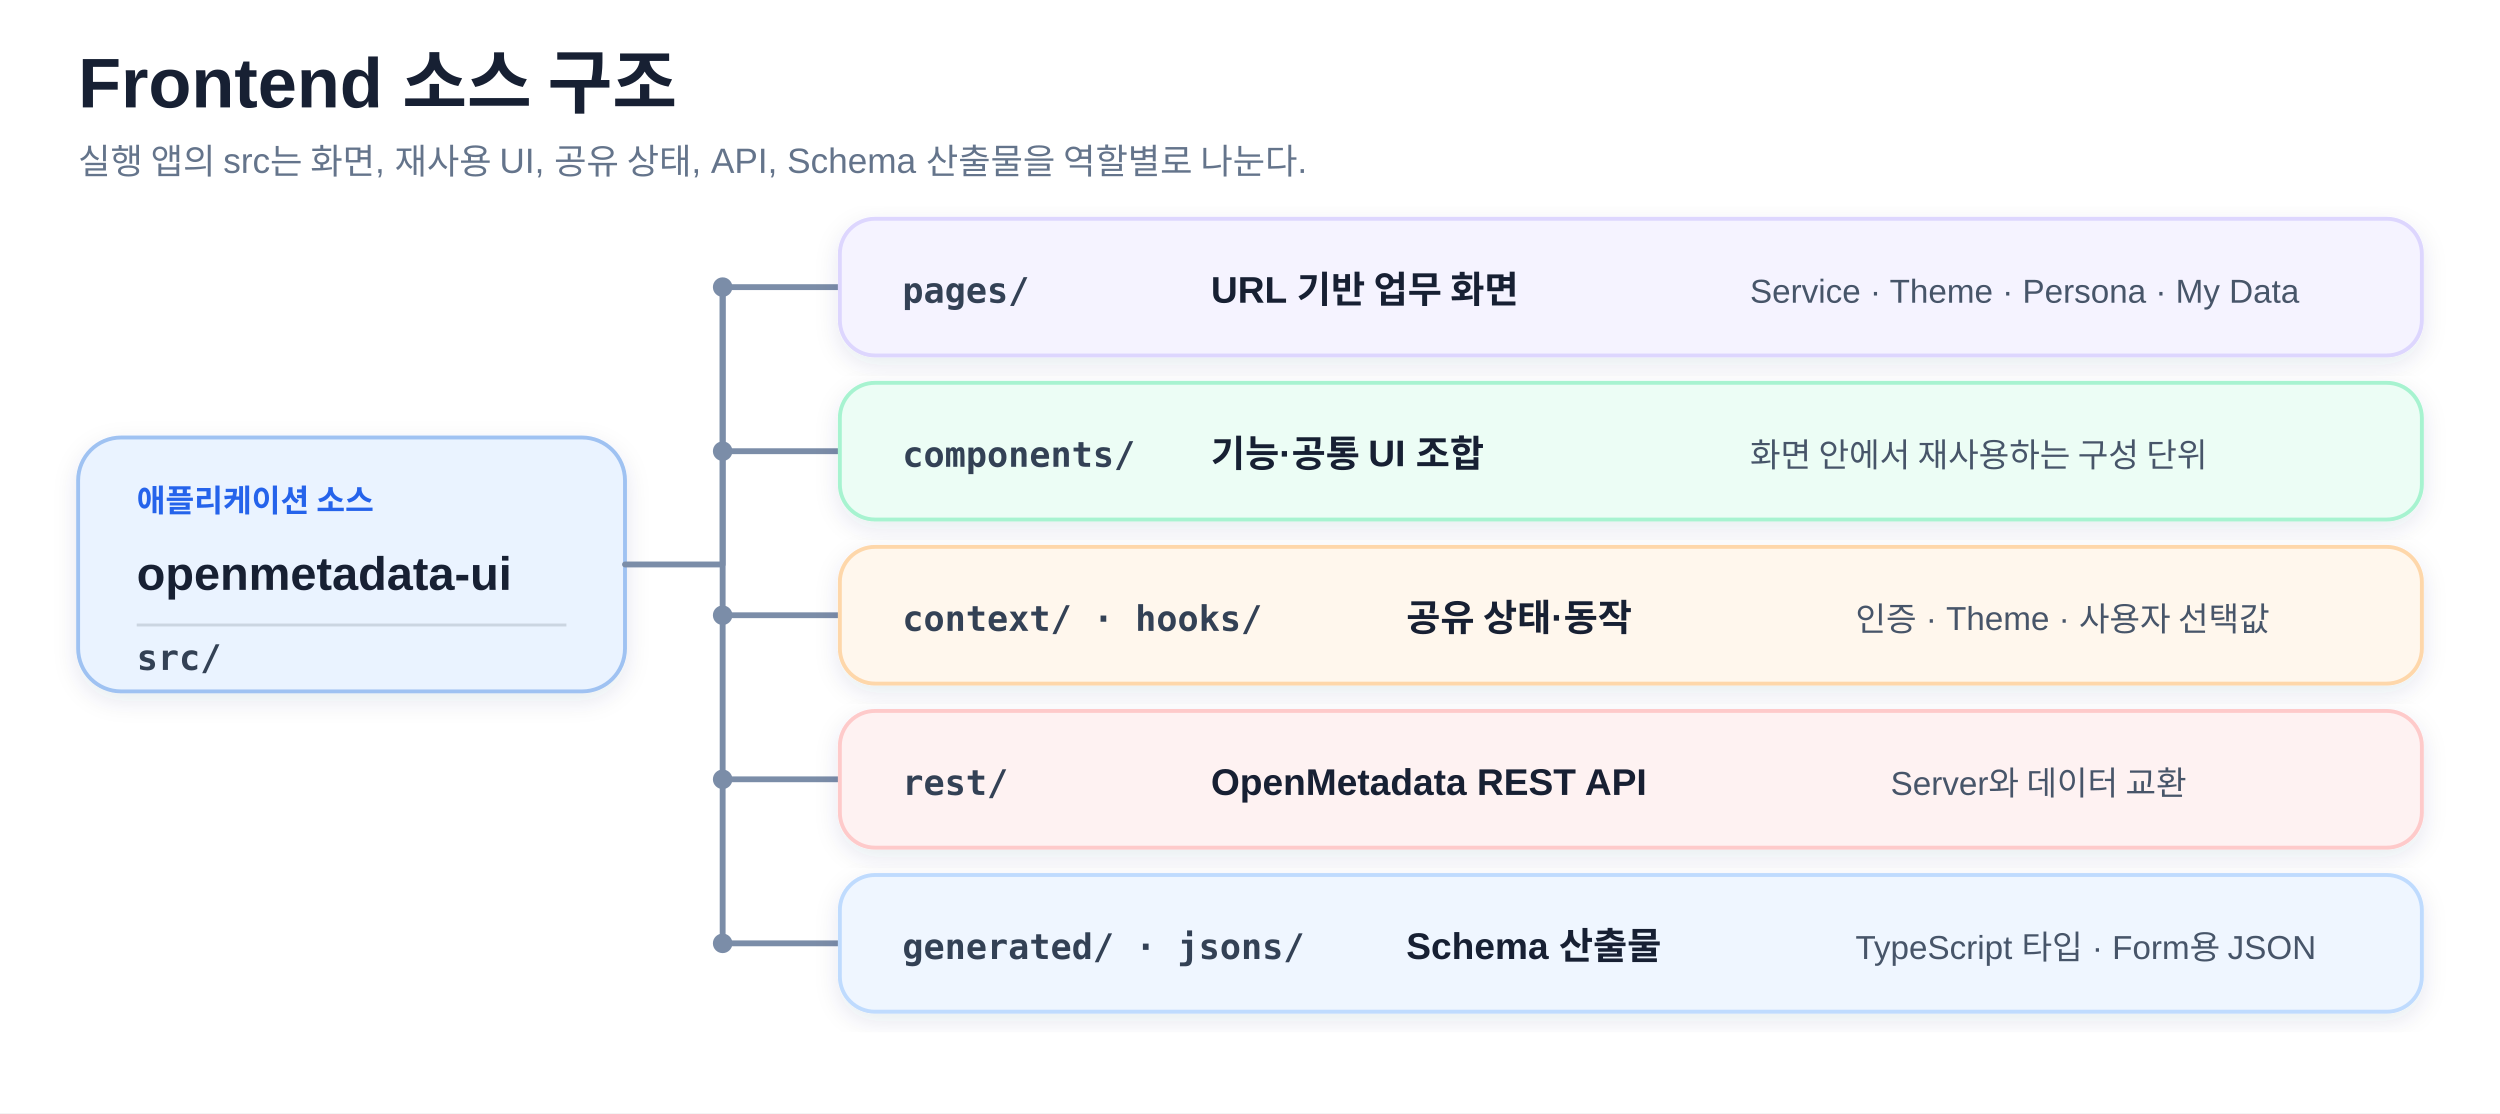
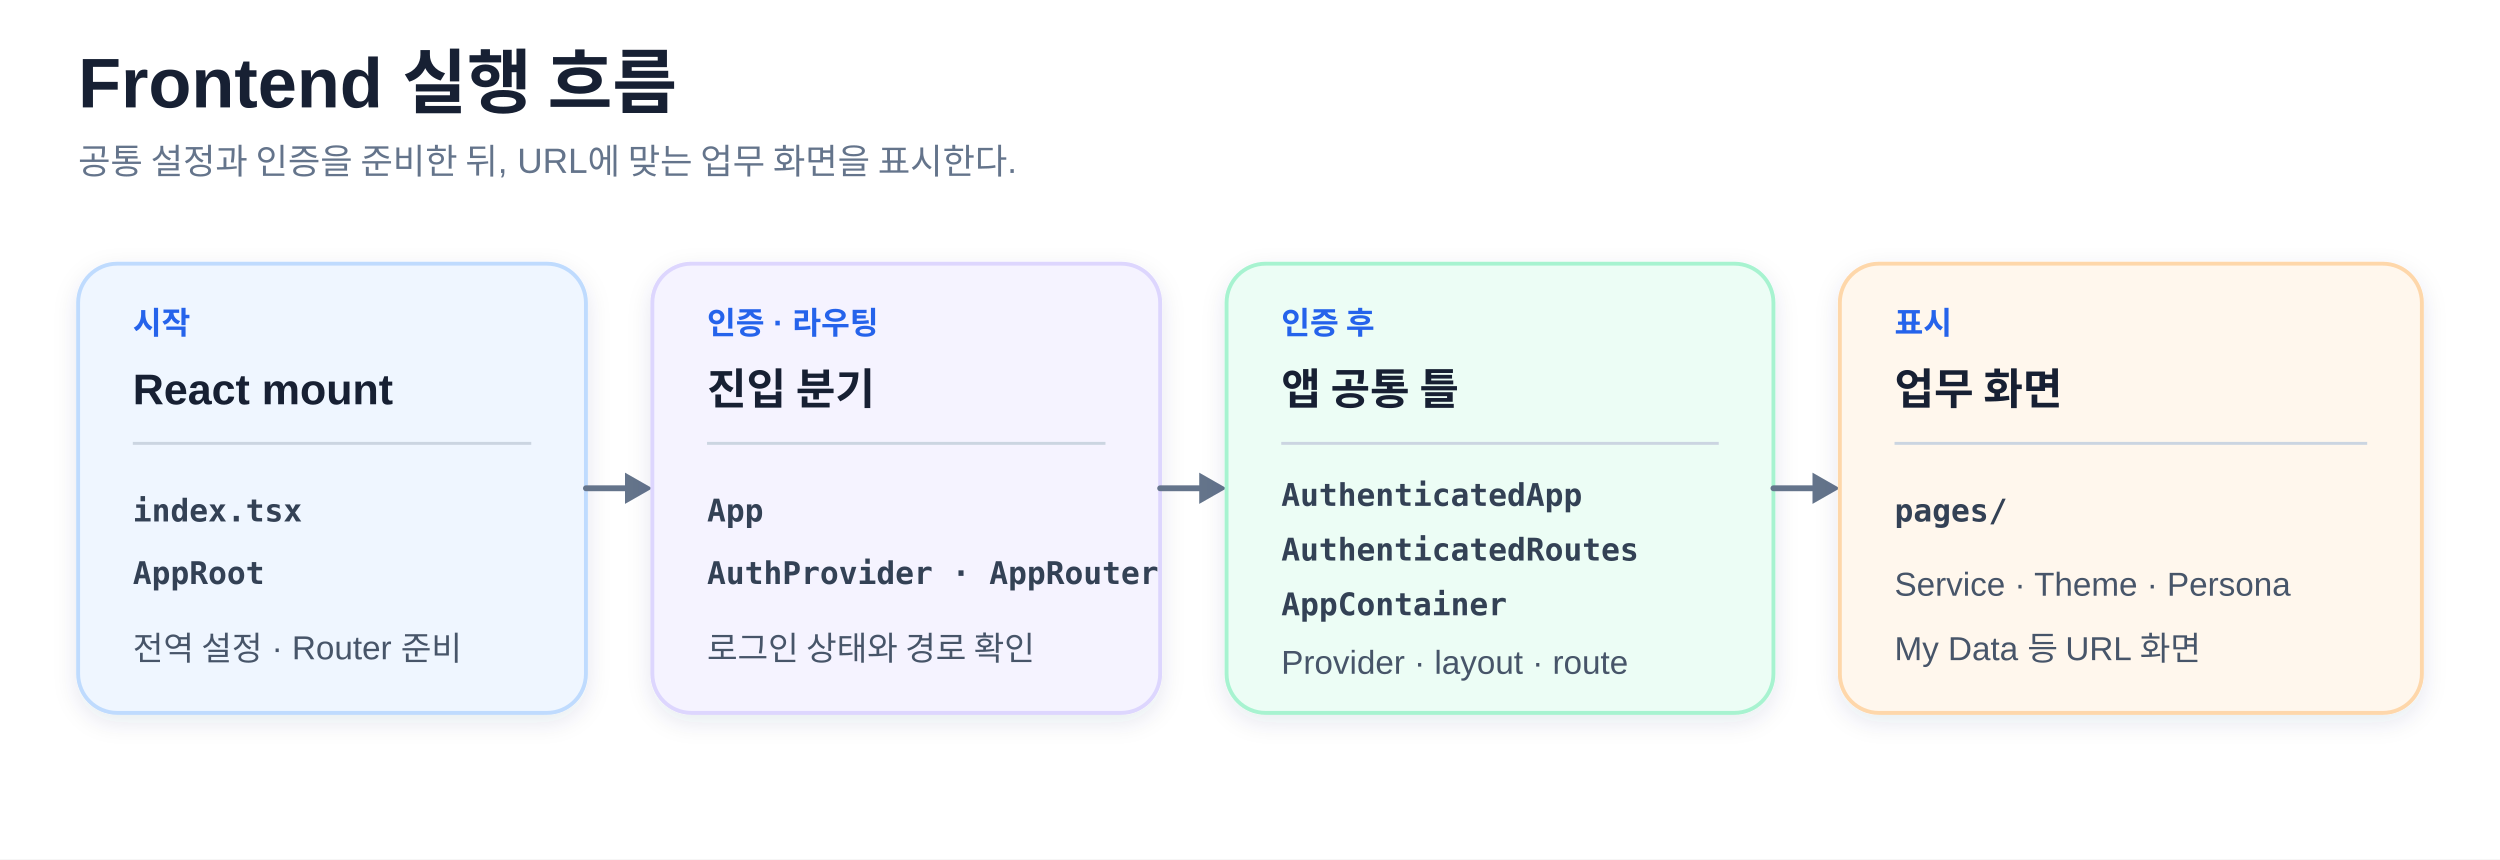
- <svg xmlns="http://www.w3.org/2000/svg" width="1280" height="570" viewBox="0 0 1280 570" role="img" aria-labelledby="title desc">
+ <svg xmlns="http://www.w3.org/2000/svg" width="1280" height="440" viewBox="0 0 1280 440" role="img" aria-labelledby="title desc">
  <defs>
    <filter id="shadow" x="-10%" y="-15%" width="120%" height="130%">
      <feDropShadow dx="0" dy="4" stdDeviation="6" flood-color="#27405F" flood-opacity="0.10" />
    </filter>
    <style>
      .title{font-family:'Apple SD Gothic Neo','Noto Sans KR','Helvetica Neue',Arial,sans-serif;font-size:36px;font-weight:700;fill:#172033}
      .subtitle{font-family:'Apple SD Gothic Neo','Noto Sans KR','Helvetica Neue',Arial,sans-serif;font-size:18px;font-weight:500;fill:#64748B}
-       .rootTitle{font-family:'Apple SD Gothic Neo','Noto Sans KR','Helvetica Neue',Arial,sans-serif;font-size:24px;font-weight:700;fill:#172033}
-       .code{font-family:Menlo,Consolas,monospace;font-size:18px;font-weight:700;fill:#334155}
-       .branch{font-family:'Apple SD Gothic Neo','Noto Sans KR','Helvetica Neue',Arial,sans-serif;font-size:19px;font-weight:700;fill:#172033}
+       .tag{font-family:'Apple SD Gothic Neo','Noto Sans KR','Helvetica Neue',Arial,sans-serif;font-size:16px;font-weight:700;fill:#2563EB}
+       .cardTitle{font-family:'Apple SD Gothic Neo','Noto Sans KR','Helvetica Neue',Arial,sans-serif;font-size:22px;font-weight:700;fill:#172033}
+       .code{font-family:Menlo,Consolas,monospace;font-size:16px;font-weight:600;fill:#334155}
      .body{font-family:'Apple SD Gothic Neo','Noto Sans KR','Helvetica Neue',Arial,sans-serif;font-size:17px;font-weight:500;fill:#475569}
-       .tag{font-family:'Apple SD Gothic Neo','Noto Sans KR','Helvetica Neue',Arial,sans-serif;font-size:16px;font-weight:700;fill:#2563EB}
-       .tree{stroke:#7B8DA8;stroke-width:3;fill:none;stroke-linecap:round;stroke-linejoin:round}
+       .arrow{stroke:#64748B;stroke-width:3;fill:none;stroke-linecap:round}
      .rule{stroke:#CBD5E1;stroke-width:1.5}
    </style>
  </defs>
-   <rect width="1280" height="570" fill="#FFFFFF" />
-   <text class="title" x="40" y="55">Frontend 소스 구조</text>
-   <text class="subtitle" x="40" y="89">실행 앱의 src는 화면, 재사용 UI, 공유 상태, API, Schema 산출물을 역할별로 나눈다.</text>
+   <rect width="1280" height="440" fill="#FFFFFF" />
+   <text class="title" x="40" y="55">Frontend 실행 흐름</text>
+   <text class="subtitle" x="40" y="89">공통 설정과 인증을 준비한 뒤, URL에 맞는 업무 화면을 표시한다.</text>
  <g filter="url(#shadow)">
-     <rect x="40" y="224" width="280" height="130" rx="22" fill="#EAF3FF" stroke="#9FC2F2" stroke-width="2" />
+     <rect x="40" y="135" width="260" height="230" rx="20" fill="#EFF6FF" stroke="#BFDBFE" stroke-width="2" />
  </g>
-   <text class="tag" x="70" y="262">애플리케이션 소스</text>
-   <text class="rootTitle" x="70" y="302">openmetadata-ui</text>
-   <path class="rule" d="M70 320 H290" />
-   <text class="code" x="70" y="343">src/</text>
-   <path class="tree" d="M320 289 H370 V147" />
-   <path class="tree" d="M370 147 V483" />
-   <path class="tree" d="M370 147 H430" />
-   <path class="tree" d="M370 231 H430" />
-   <path class="tree" d="M370 315 H430" />
-   <path class="tree" d="M370 399 H430" />
-   <path class="tree" d="M370 483 H430" />
-   <circle cx="370" cy="147" r="5" fill="#7B8DA8" />
-   <circle cx="370" cy="231" r="5" fill="#7B8DA8" />
-   <circle cx="370" cy="315" r="5" fill="#7B8DA8" />
-   <circle cx="370" cy="399" r="5" fill="#7B8DA8" />
-   <circle cx="370" cy="483" r="5" fill="#7B8DA8" />
+   <text class="tag" x="68" y="171">시작</text>
+   <text class="cardTitle" x="68" y="207">React mount</text>
+   <path class="rule" d="M68 227 H272" />
+   <text class="code" x="68" y="267">index.tsx</text>
+   <text class="code" x="68" y="299">AppRoot</text>
+   <text class="body" x="68" y="338">전역 설정 · Router 준비</text>
+   <path class="arrow" d="M300 250 H320" />
+   <polygon points="334,250 320,242 320,258" fill="#64748B" />
  <g filter="url(#shadow)">
-     <rect x="430" y="112" width="810" height="70" rx="18" fill="#F5F3FF" stroke="#DDD6FE" stroke-width="2" />
+     <rect x="334" y="135" width="260" height="230" rx="20" fill="#F5F3FF" stroke="#DDD6FE" stroke-width="2" />
  </g>
-   <text class="code" x="462" y="155">pages/</text>
-   <text class="branch" x="620" y="155">URL 기반 업무 화면</text>
-   <text class="body" x="896" y="155">Service · Theme · Persona · My Data</text>
+   <text class="tag" x="362" y="171" fill="#7C3AED">인증 · 라우팅</text>
+   <text class="cardTitle" x="362" y="207">진입 분기</text>
+   <path class="rule" d="M362 227 H566" />
+   <text class="code" x="362" y="267">App</text>
+   <text class="code" x="362" y="299">AuthProvider · AppRouter</text>
+   <text class="body" x="362" y="338">로그인 상태와 경로 확인</text>
+   <path class="arrow" d="M594 250 H614" />
+   <polygon points="628,250 614,242 614,258" fill="#64748B" />
  <g filter="url(#shadow)">
-     <rect x="430" y="196" width="810" height="70" rx="18" fill="#ECFDF5" stroke="#A7F3D0" stroke-width="2" />
+     <rect x="628" y="135" width="280" height="230" rx="20" fill="#ECFDF5" stroke="#A7F3D0" stroke-width="2" />
  </g>
-   <text class="code" x="462" y="239">components/</text>
-   <text class="branch" x="620" y="239">기능·공통 UI 조합</text>
-   <text class="body" x="896" y="239">화면 안에서 재사용하는 구성 단위</text>
+   <text class="tag" x="656" y="171" fill="#059669">인증 후</text>
+   <text class="cardTitle" x="656" y="207">앱 공통 틀</text>
+   <path class="rule" d="M656 227 H880" />
+   <text class="code" x="656" y="259">AuthenticatedApp</text>
+   <text class="code" x="656" y="287">AuthenticatedRoutes</text>
+   <text class="code" x="656" y="315">AppContainer</text>
+   <text class="body" x="656" y="345">Provider · layout · route</text>
+   <path class="arrow" d="M908 250 H928" />
+   <polygon points="942,250 928,242 928,258" fill="#64748B" />
  <g filter="url(#shadow)">
-     <rect x="430" y="280" width="810" height="70" rx="18" fill="#FFF7ED" stroke="#FED7AA" stroke-width="2" />
+     <rect x="942" y="135" width="298" height="230" rx="20" fill="#FFF7ED" stroke="#FED7AA" stroke-width="2" />
  </g>
-   <text class="code" x="462" y="323">context/ · hooks/</text>
-   <text class="branch" x="720" y="323">공유 상태·동작</text>
-   <text class="body" x="950" y="323">인증 · Theme · 사용자 선택값</text>
-   <g filter="url(#shadow)">
-     <rect x="430" y="364" width="810" height="70" rx="18" fill="#FEF2F2" stroke="#FECACA" stroke-width="2" />
-   </g>
-   <text class="code" x="462" y="407">rest/</text>
-   <text class="branch" x="620" y="407">OpenMetadata REST API</text>
-   <text class="body" x="968" y="407">Server와 데이터 교환</text>
-   <g filter="url(#shadow)">
-     <rect x="430" y="448" width="810" height="70" rx="18" fill="#EFF6FF" stroke="#BFDBFE" stroke-width="2" />
-   </g>
-   <text class="code" x="462" y="491">generated/ · jsons/</text>
-   <text class="branch" x="720" y="491">Schema 산출물</text>
-   <text class="body" x="950" y="491">TypeScript 타입 · Form용 JSON</text>
+   <text class="tag" x="970" y="171" fill="#EA580C">표시</text>
+   <text class="cardTitle" x="970" y="207">업무 화면</text>
+   <path class="rule" d="M970 227 H1212" />
+   <text class="code" x="970" y="267">pages/</text>
+   <text class="body" x="970" y="305">Service · Theme · Persona</text>
+   <text class="body" x="970" y="338">My Data 등 URL 화면</text>
</svg>
